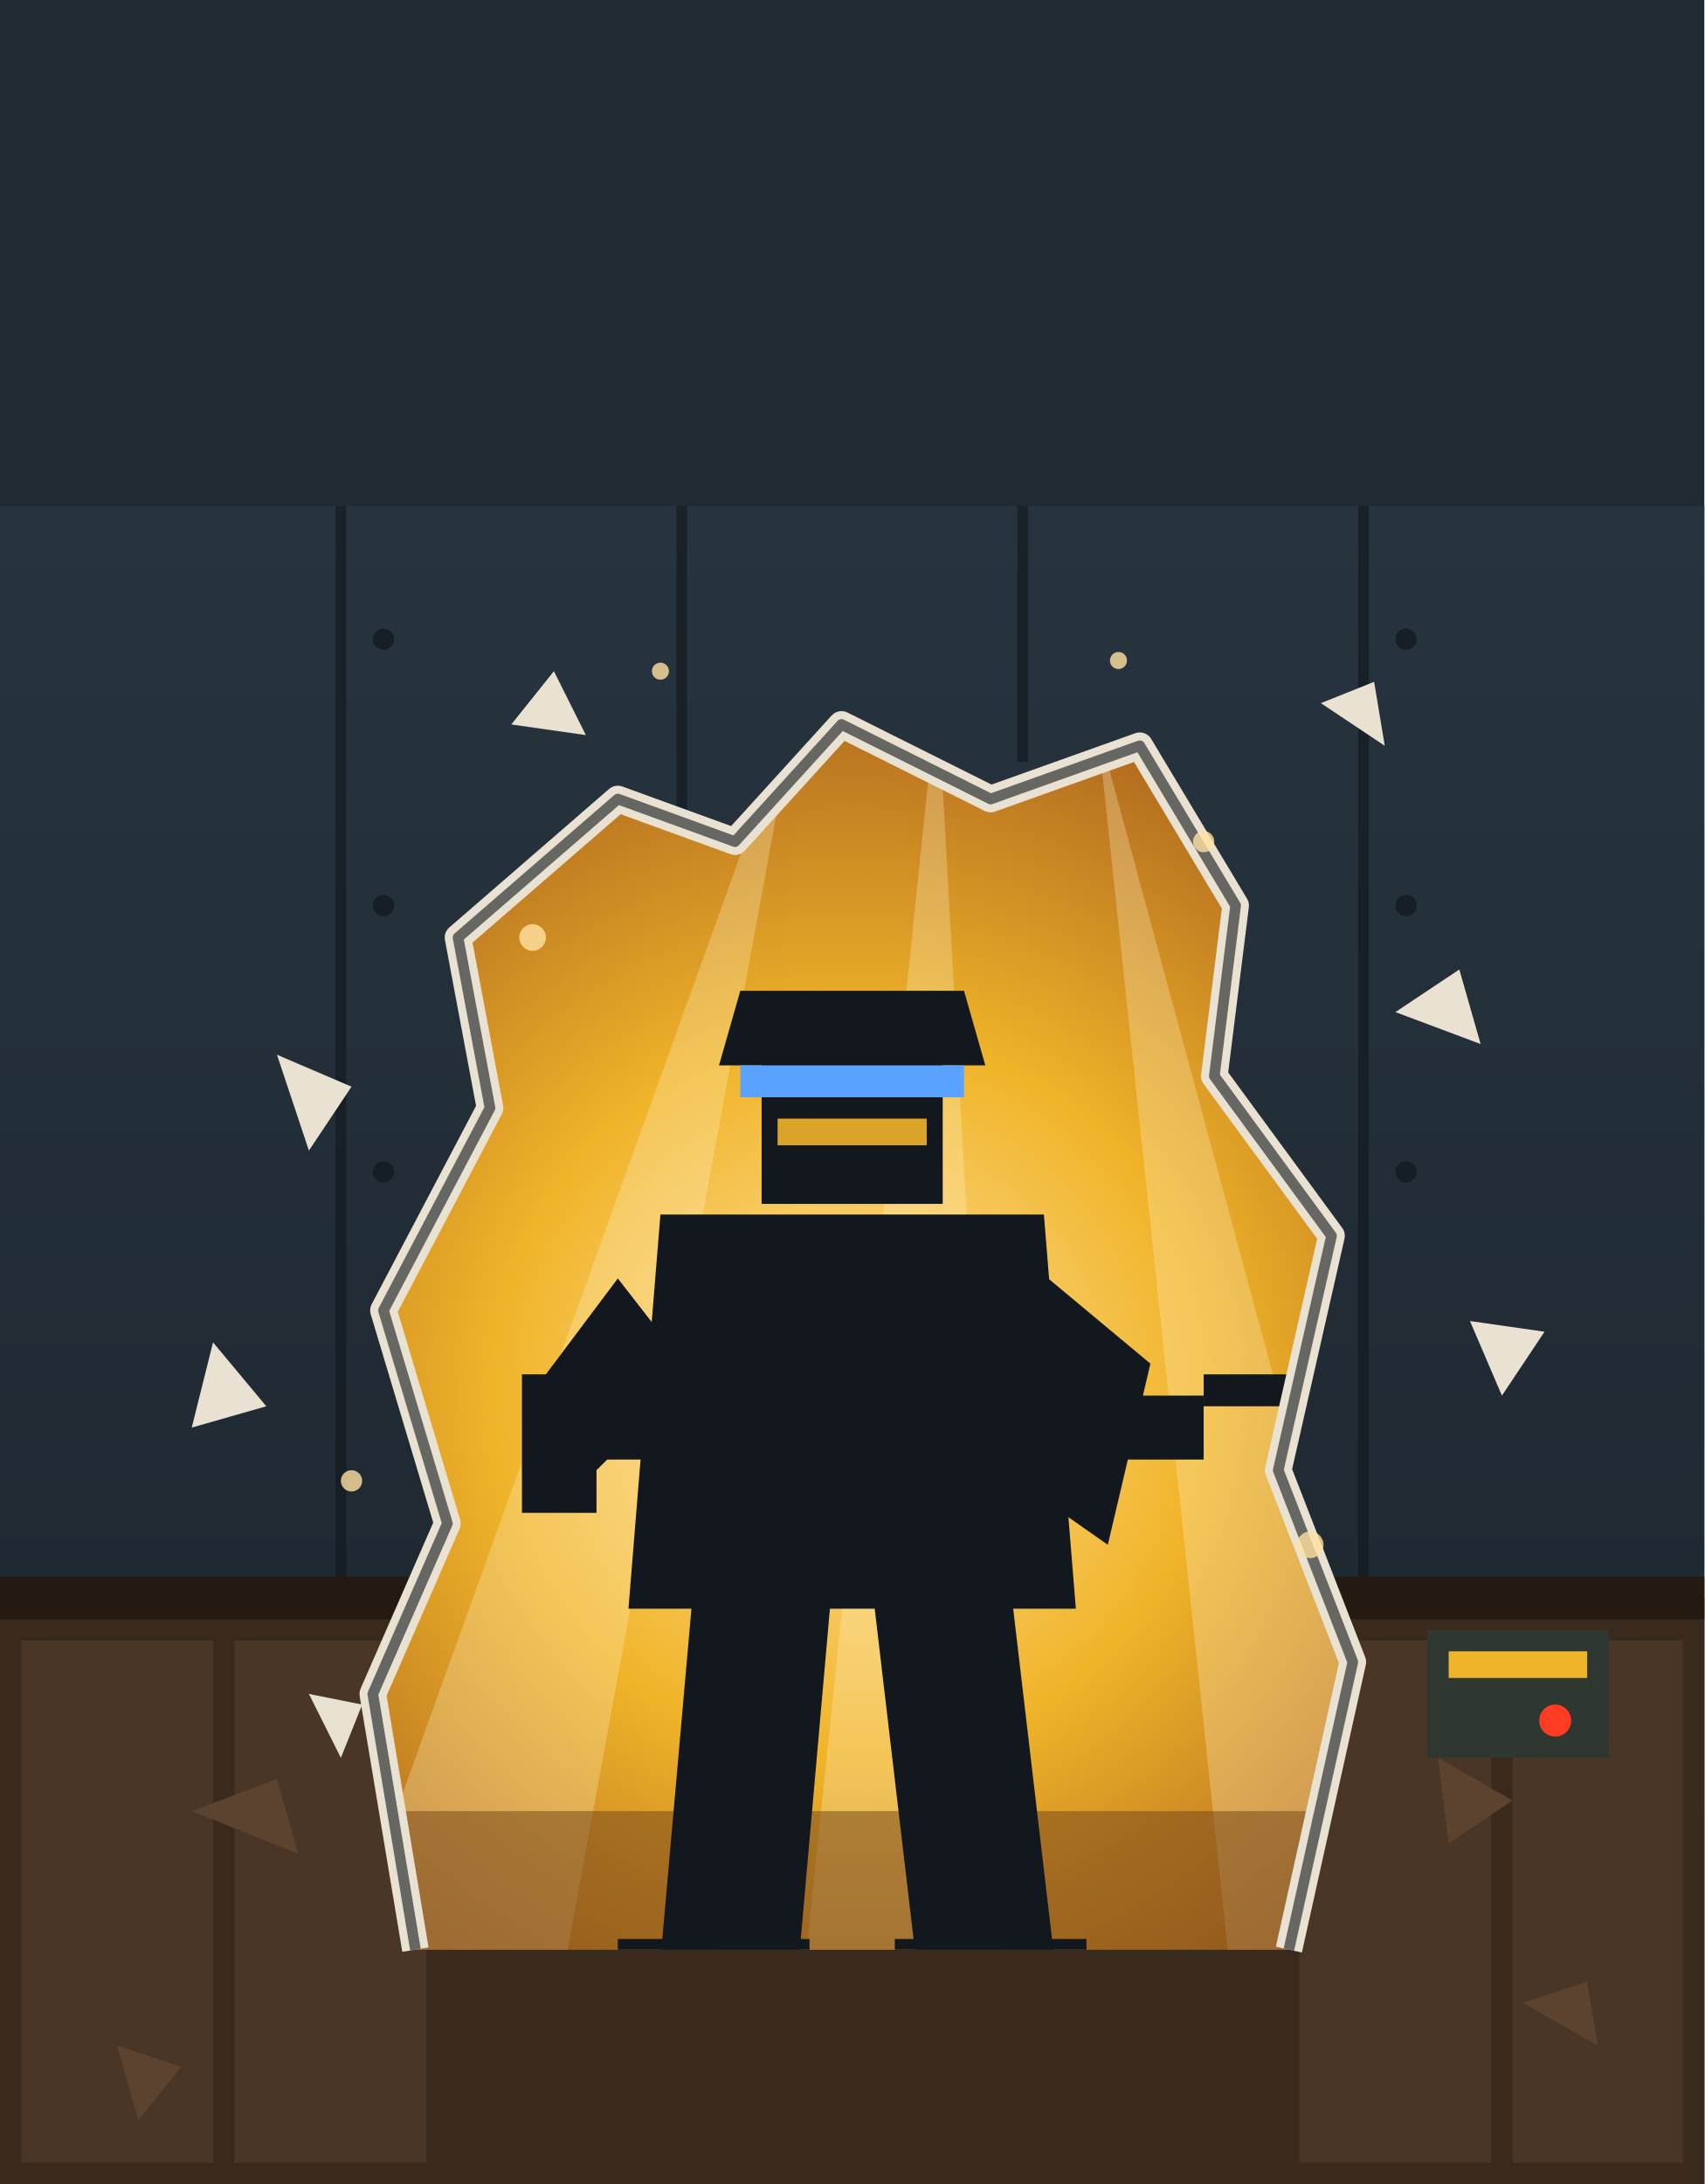
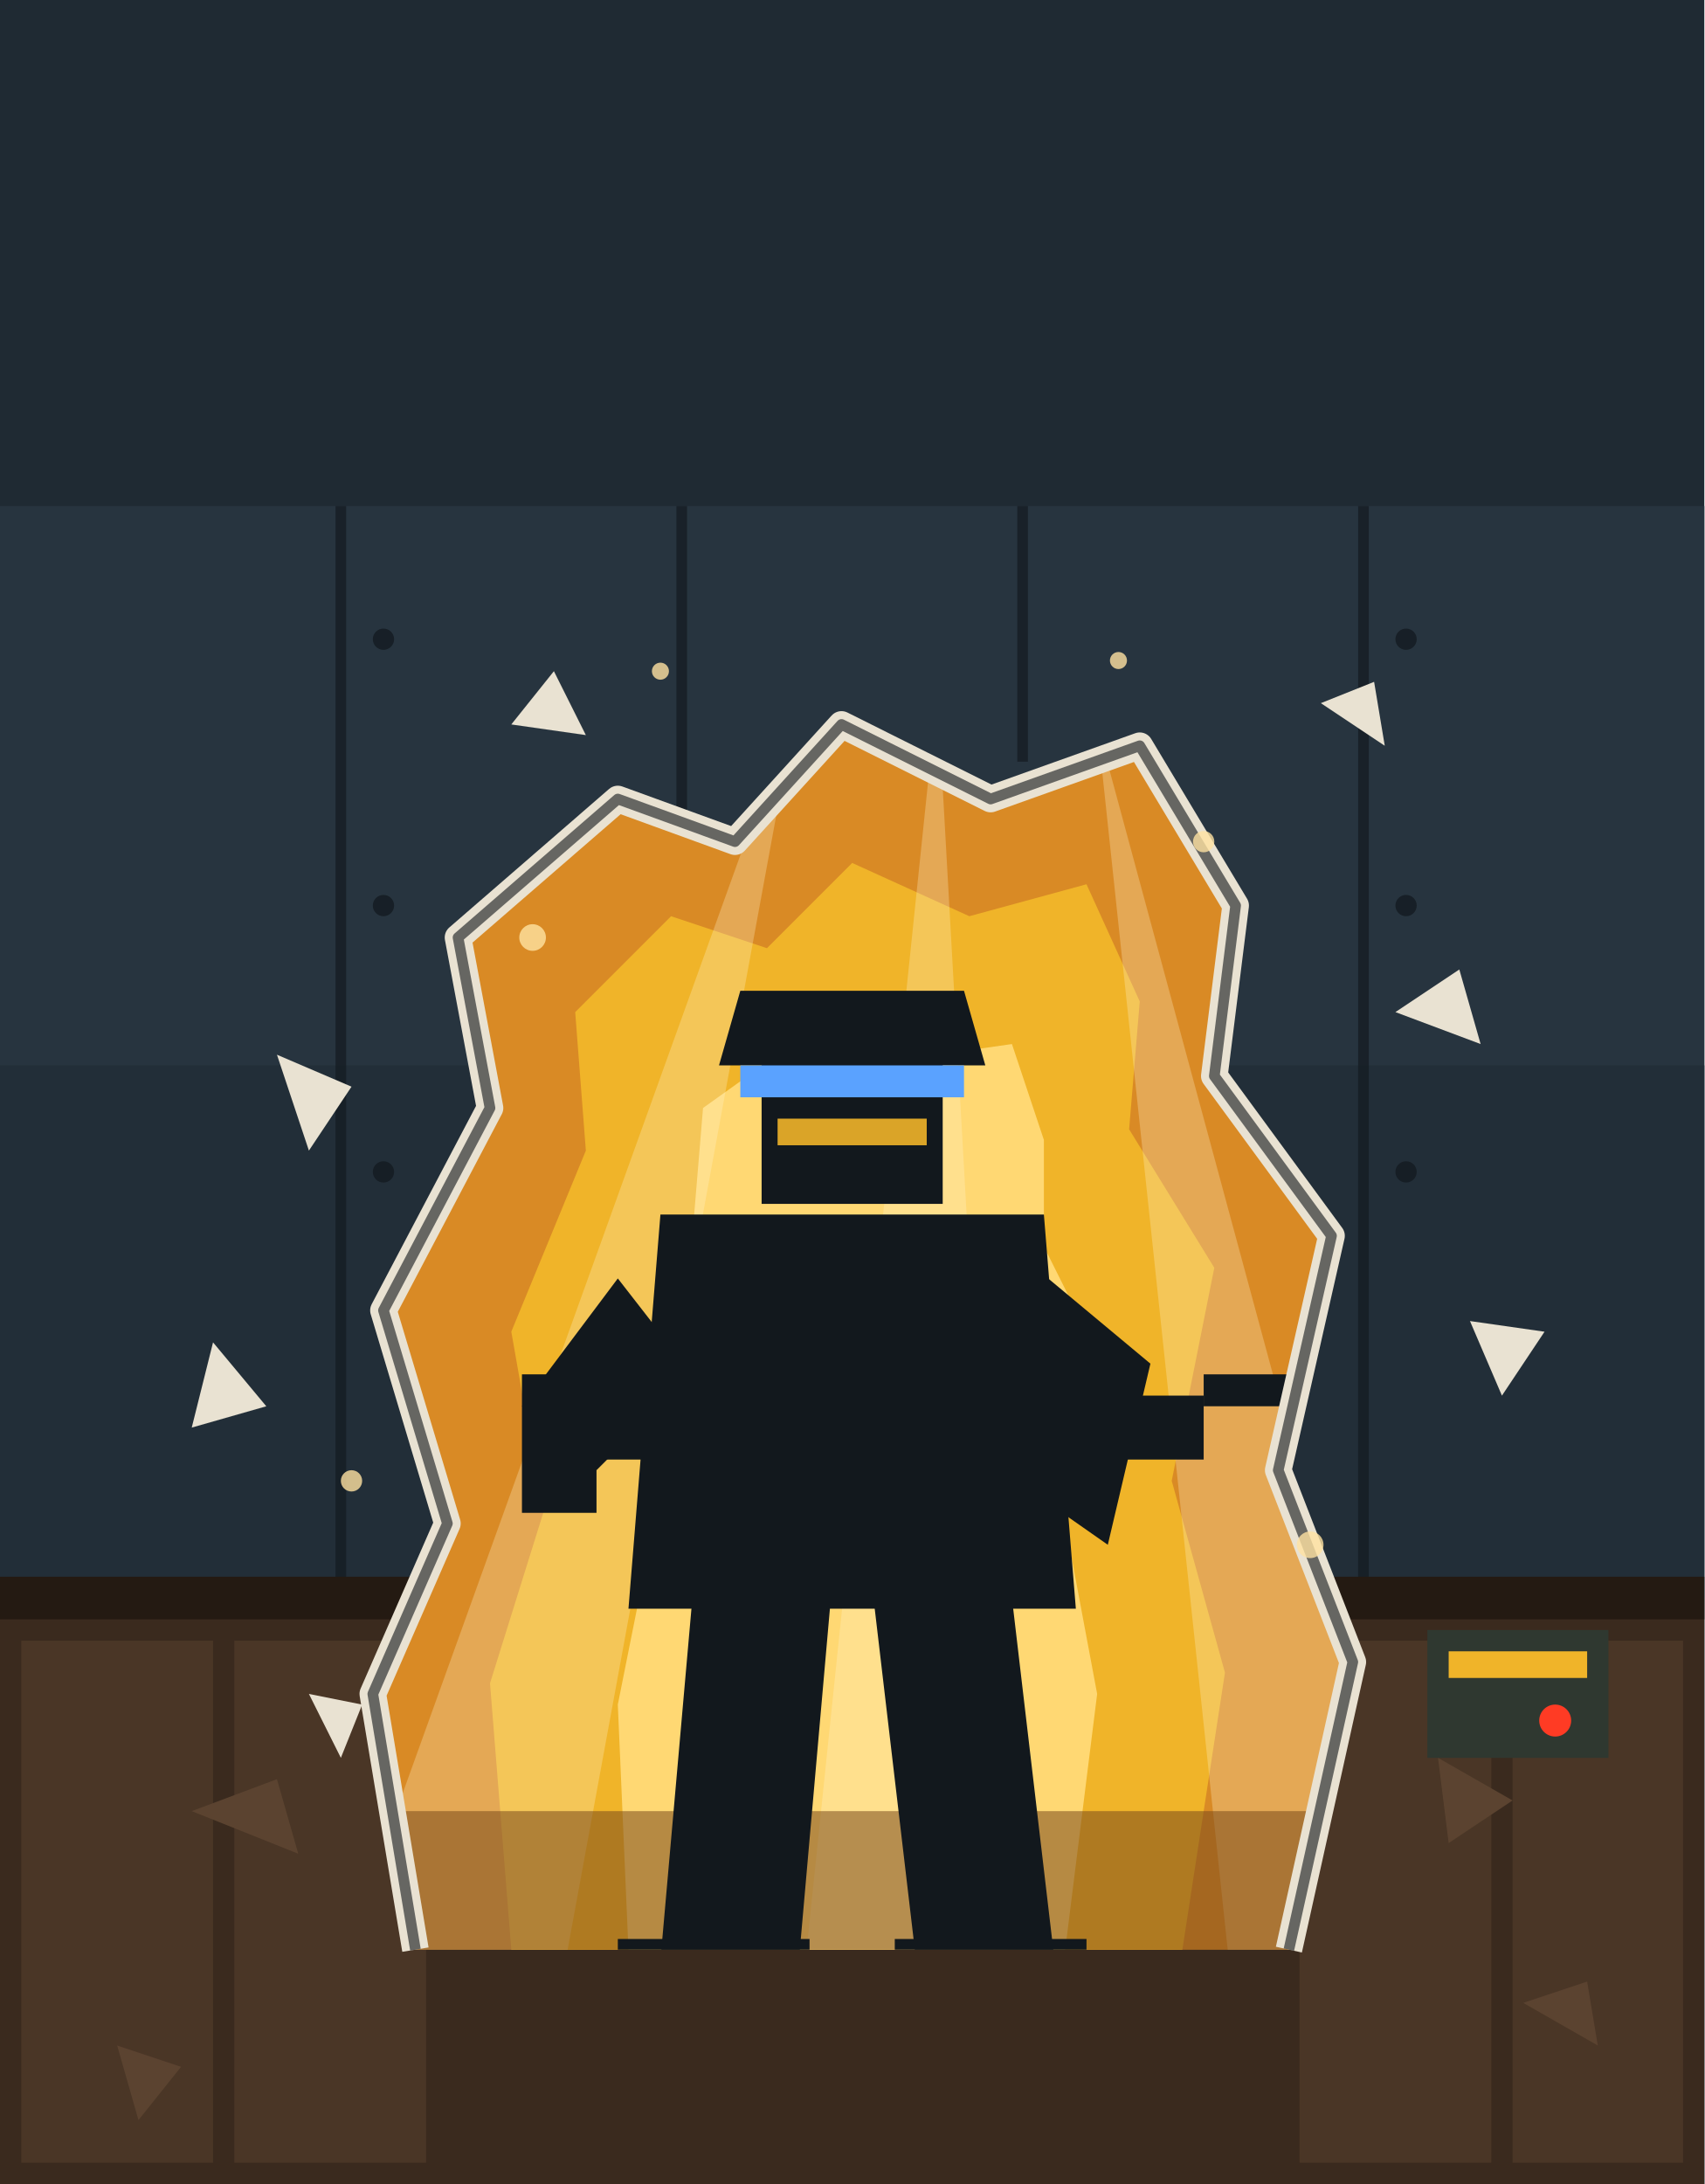
<svg xmlns="http://www.w3.org/2000/svg" viewBox="0 0 320 410" role="img" aria-labelledby="title desc">
  <defs>
-     <radialGradient id="glow" cx="160" cy="262" r="150" gradientUnits="userSpaceOnUse">
-       <stop offset="0" stop-color="#ffe2a1" />
-       <stop offset=".45" stop-color="#f0b429" />
-       <stop offset="1" stop-color="#a0561c" />
-     </radialGradient>
-     <linearGradient id="wall" x1="0" y1="95" x2="0" y2="410" gradientUnits="userSpaceOnUse">
-       <stop offset="0" stop-color="#27343f" />
-       <stop offset="1" stop-color="#1a232b" />
-     </linearGradient>
    <clipPath id="hole">
      <path d="M78 366 70 318 84 286 72 246 92 208 86 176 116 150 138 158 158 136 186 150 214 140 232 170 228 202 250 232 240 276 254 312 242 366Z" />
    </clipPath>
  </defs>
  <path fill="#1f2a33" d="M0 0h320v410H0Z" />
-   <path fill="url(#wall)" d="M0 95h320v315H0Z" />
+   <path fill="#27343f" d="M0 95h320v315H0Z" />
+   <path fill="#222e38" d="M0 200h320v100H0Z" />
  <g stroke="#131a20" stroke-width="2" opacity=".7">
    <path d="M64 95v205M128 95v60M192 95v48M256 95v205" fill="none" />
  </g>
  <g fill="#131a20" opacity=".8">
    <circle cx="72" cy="120" r="2" />
    <circle cx="72" cy="170" r="2" />
    <circle cx="72" cy="220" r="2" />
    <circle cx="264" cy="120" r="2" />
    <circle cx="264" cy="170" r="2" />
    <circle cx="264" cy="220" r="2" />
  </g>
  <path fill="#3a2a1e" d="M0 300h320v110H0Z" />
  <g fill="#4a3626">
    <path d="M4 308h36v98H4ZM44 308h36v98H44ZM244 308h36v98h-36ZM284 308h32v98h-32Z" />
  </g>
  <path fill="#241a12" d="M0 296h320v8H0Z" />
-   <path fill="url(#glow)" d="M78 366 70 318 84 286 72 246 92 208 86 176 116 150 138 158 158 136 186 150 214 140 232 170 228 202 250 232 240 276 254 312 242 366Z" />
+   <path fill="#d98a25" d="M78 366 70 318 84 286 72 246 92 208 86 176 116 150 138 158 158 136 186 150 214 140 232 170 228 202 250 232 240 276 254 312 242 366Z" />
+   <path fill="#f0b429" d="M96 366 92 316 102 284 96 250 110 216 108 190 126 172 144 178 160 162 182 172 204 166 214 188 212 212 228 238 220 278 230 314 222 366Z" />
+   <path fill="#ffd873" d="M118 366 116 320 122 290 120 258 130 232 132 208 146 198 160 190 176 198 190 196 196 214 196 234 206 254 200 286 206 318 200 366Z" />
  <g clip-path="url(#hole)">
    <g fill="#fff3d2" opacity=".28">
      <path d="M150 130 60 380h44ZM176 130 150 380h40ZM206 136 232 380h40Z" />
    </g>
    <path fill="#7a4a1c" opacity=".55" d="M60 340h200v40H60Z" />
    <g fill="#12181d">
      <path d="M143 196h34v30h-34Z" />
      <path d="M139 186h42l4 14h-50Z" />
      <path d="M124 228h72l6 74h-84Z" />
      <path d="M130 300h26l-6 68h-26ZM164 300h26l8 68h-26Z" />
      <path d="M116 364h36v10h-36ZM168 364h36v10h-36Z" />
      <path d="M192 236l24 20-8 34-20-14Z" />
      <path d="M108 262h118v12H108Z" />
      <path d="M226 258h34v6h-34ZM150 274h14v26h-14ZM98 258h14v26H98Z" />
      <path d="M116 240l-18 24 14 12 18-18Z" />
    </g>
    <path fill="#5aa2ff" d="M139 200h42v6h-42Z" />
    <path fill="#f0b429" d="M146 210h28v5h-28Z" opacity=".9" />
  </g>
  <path fill="none" stroke="#e9e2d2" stroke-width="5" stroke-linejoin="round" d="M78 366 70 318 84 286 72 246 92 208 86 176 116 150 138 158 158 136 186 150 214 140 232 170 228 202 250 232 240 276 254 312 242 366" />
  <path fill="none" stroke="#0f1418" stroke-width="2" stroke-linejoin="round" d="M78 366 70 318 84 286 72 246 92 208 86 176 116 150 138 158 158 136 186 150 214 140 232 170 228 202 250 232 240 276 254 312 242 366" opacity=".6" />
  <g fill="#e9e2d2">
    <path d="M52 198l14 6-8 12ZM40 252l10 12-14 4ZM262 190l12-8 4 14ZM276 248l14 2-8 12ZM248 132l10-4 2 12ZM96 136l8-10 6 12ZM58 318l10 2-4 10Z" />
  </g>
  <g fill="#5b4330">
    <path d="M36 340l16-6 4 14ZM270 330l14 8-12 8ZM286 376l12-4 2 12ZM22 384l12 4-8 10Z" />
  </g>
  <g fill="#ffe2a1" opacity=".8">
    <circle cx="100" cy="176" r="2.5" />
    <circle cx="226" cy="158" r="2" />
    <circle cx="246" cy="290" r="2.5" />
    <circle cx="66" cy="278" r="2" />
    <circle cx="210" cy="124" r="1.6" />
    <circle cx="124" cy="126" r="1.6" />
  </g>
  <g>
    <path fill="#2f3830" d="M268 306h34v24h-34Z" />
    <path fill="#f0b429" d="M272 310h26v5h-26Z" />
    <circle cx="292" cy="323" r="3" fill="#ff3b24" />
  </g>
</svg>
